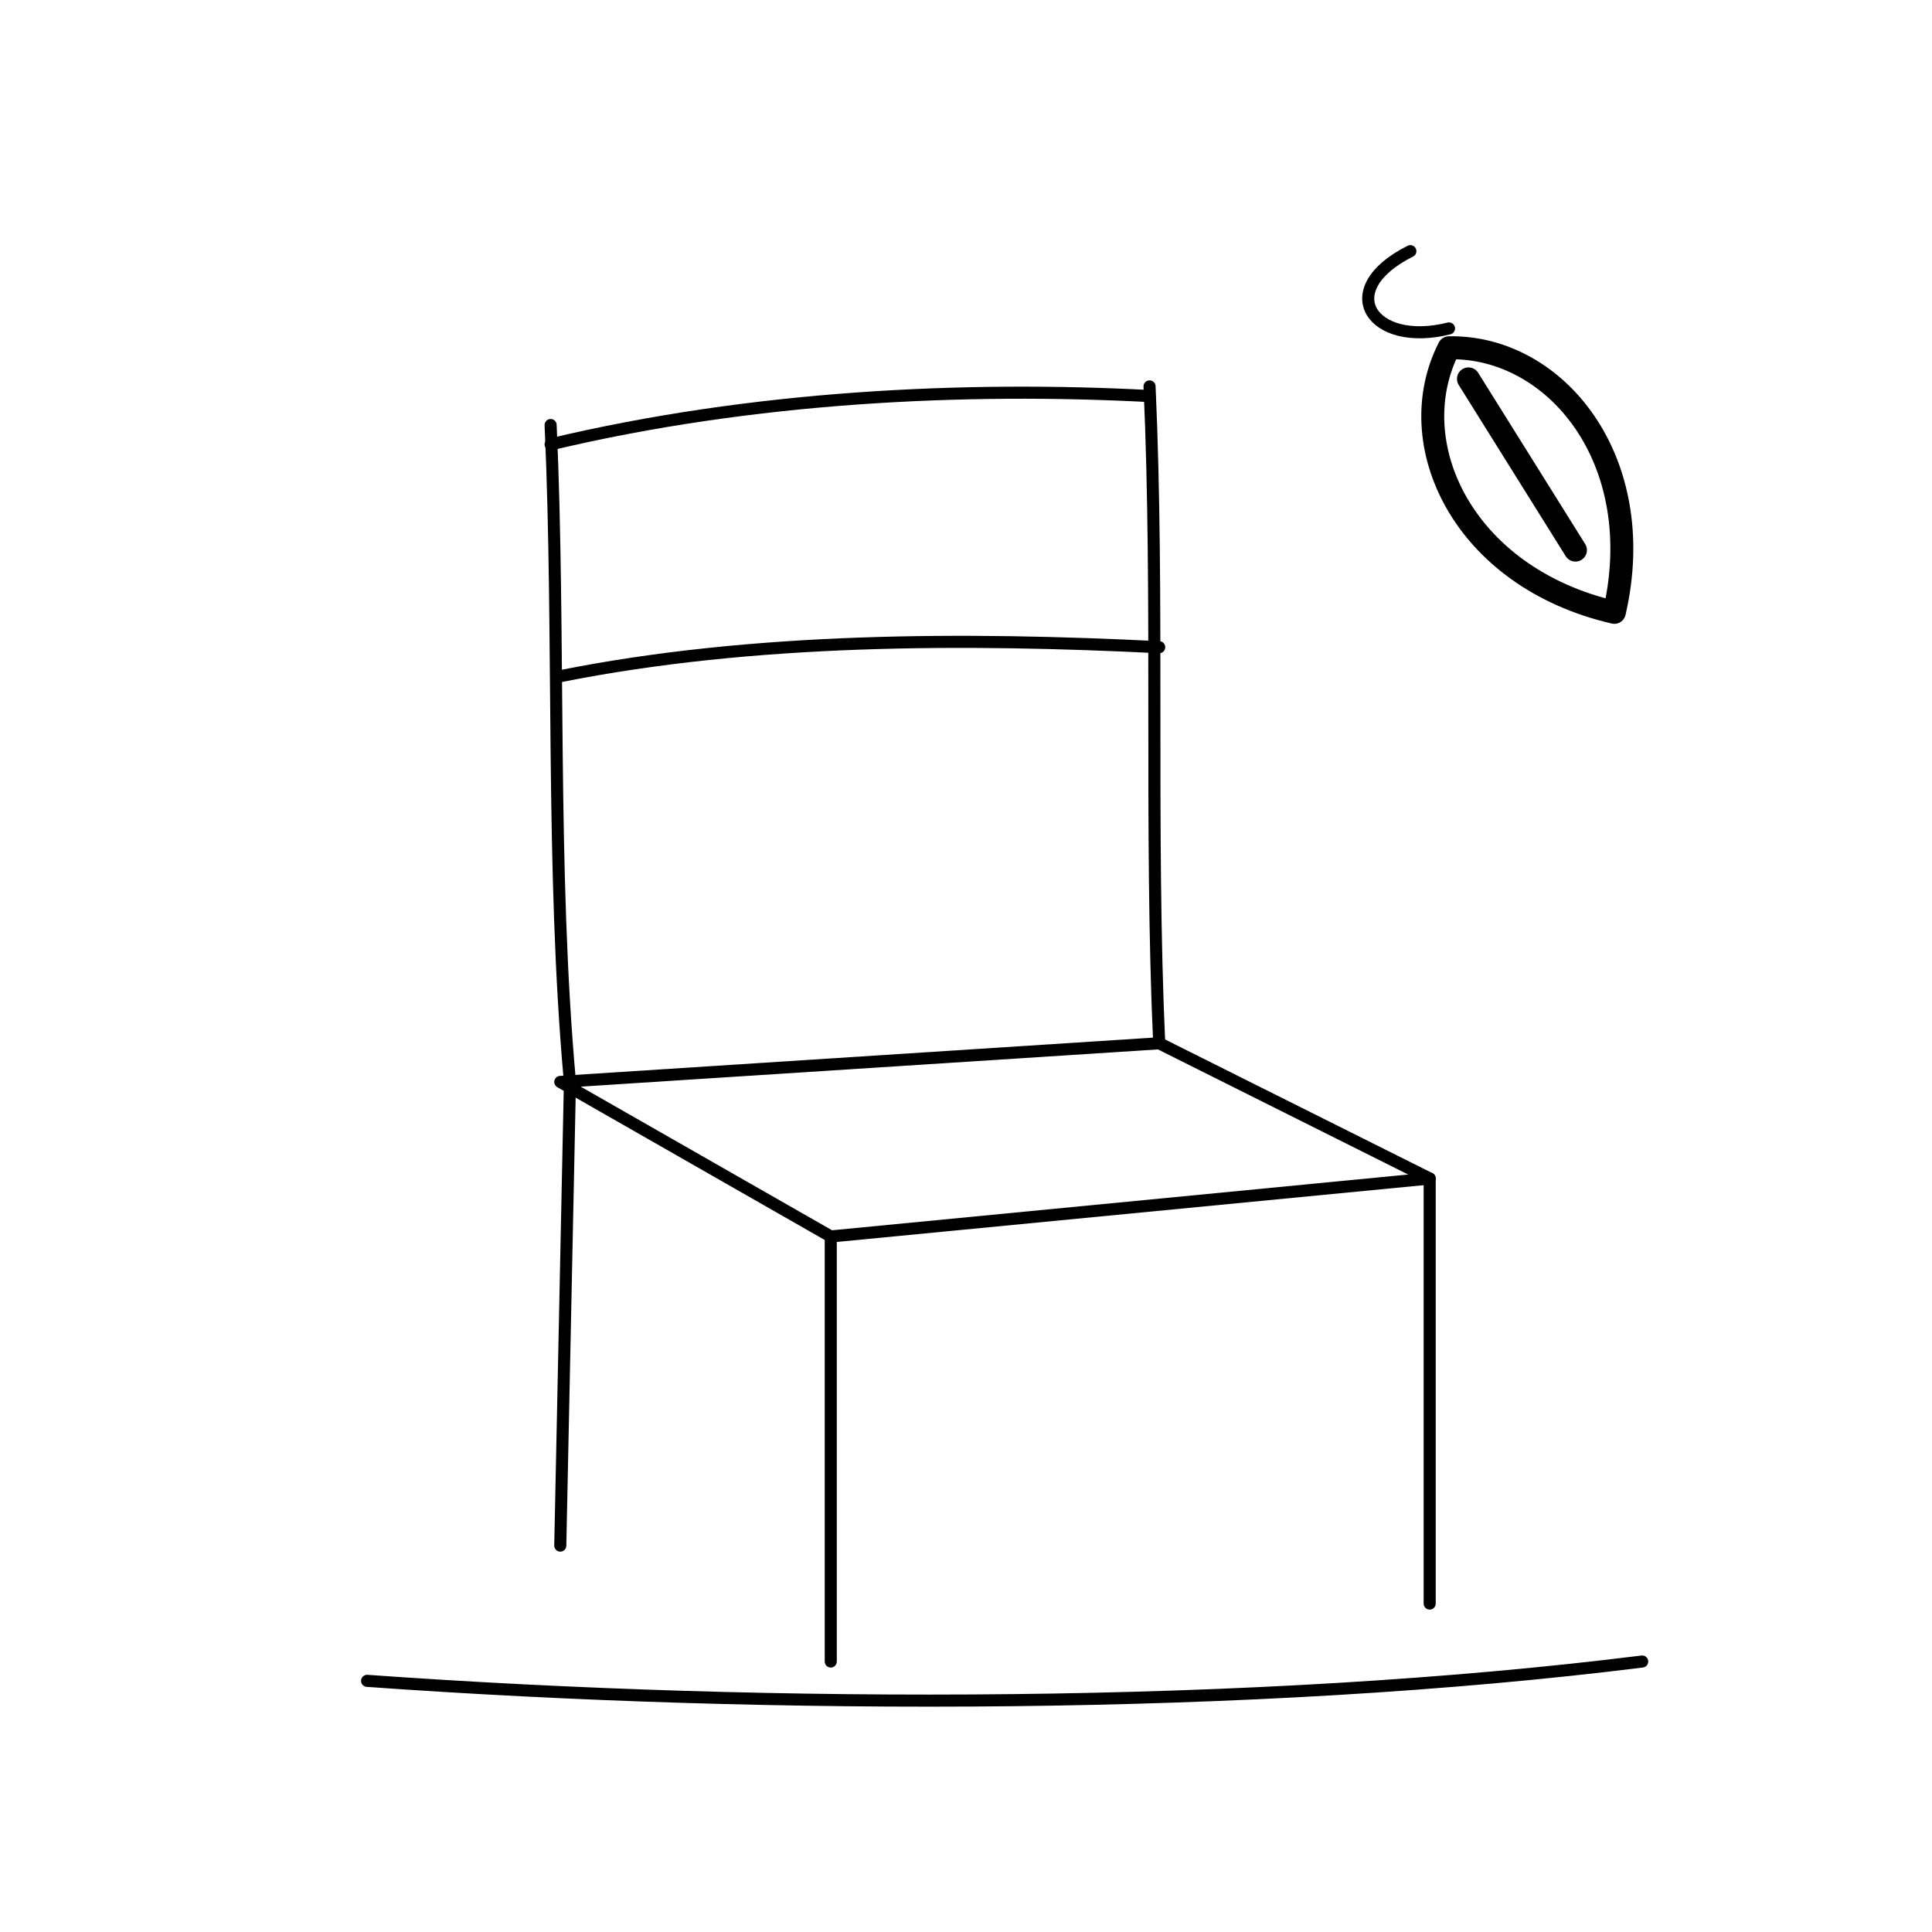
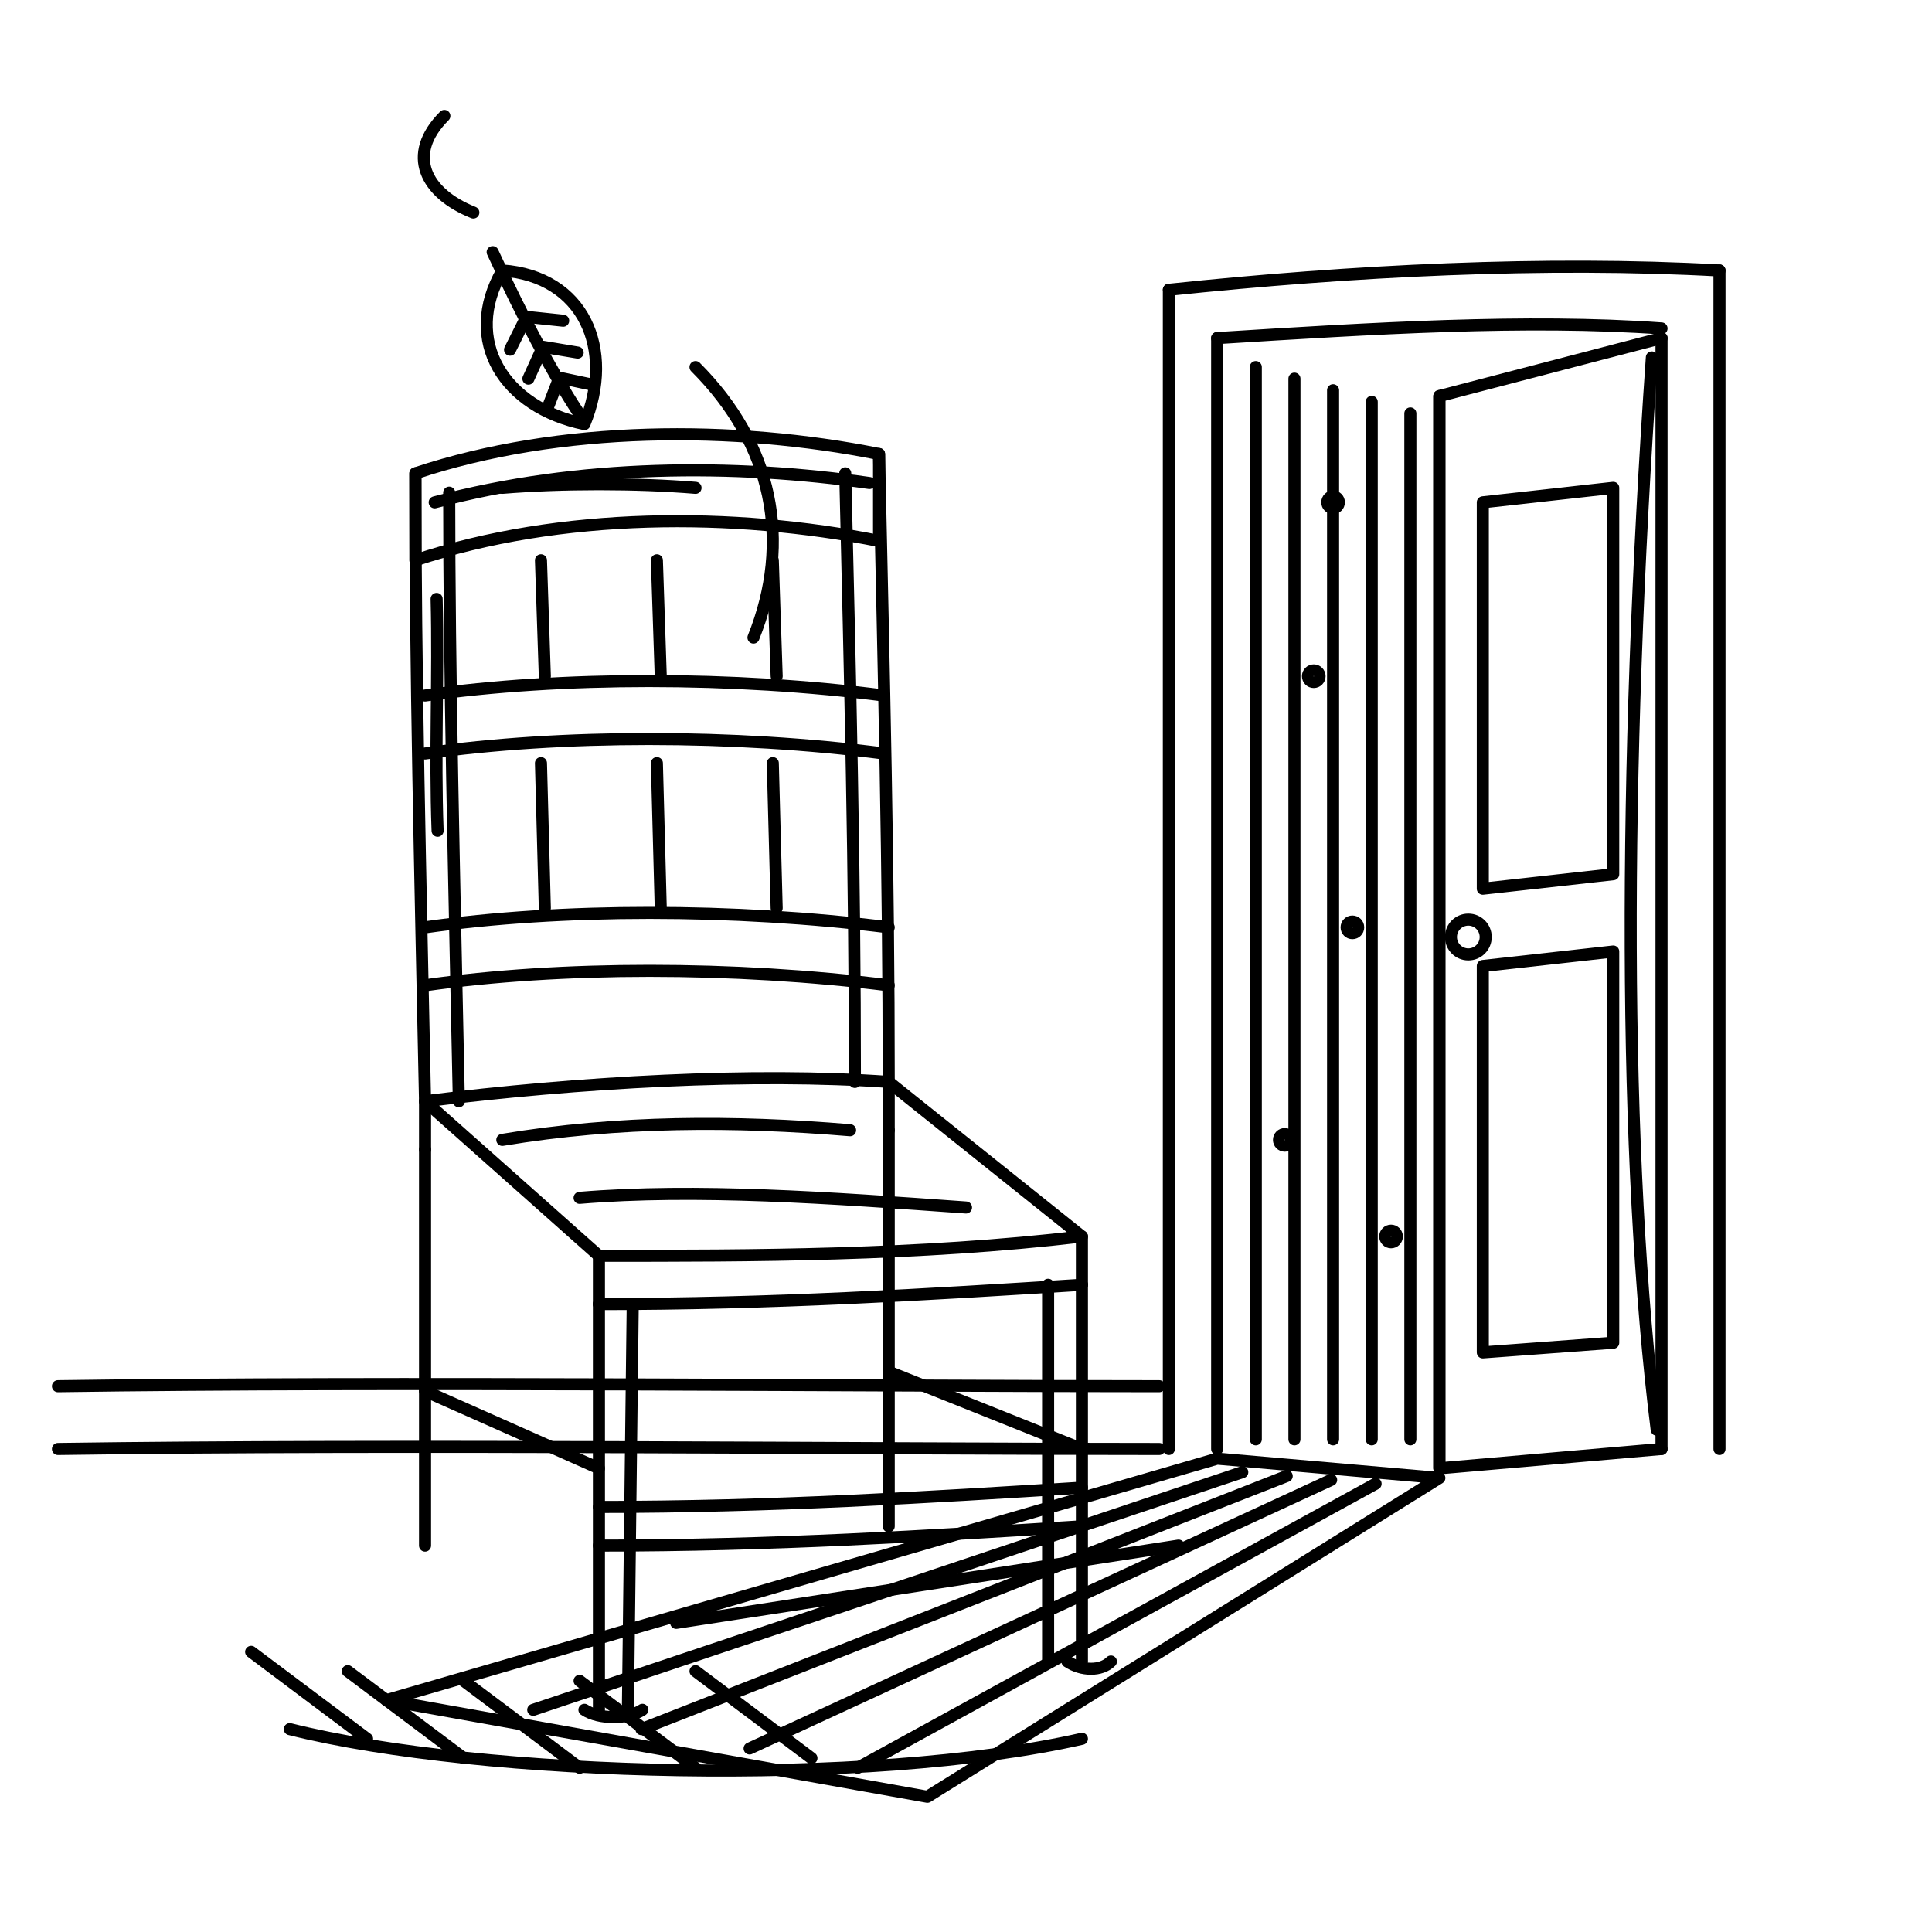
<svg xmlns="http://www.w3.org/2000/svg" viewBox="0 0 200 200" fill="none" stroke="currentColor" stroke-width="1.25" stroke-linecap="round" stroke-linejoin="round">
-   <path d="M58 112L120 108L148 122L86 128Z" pathLength="1" />
-   <path d="M59 112C57 90 58 66 57 44M120 108C119 86 120 62 119 40" pathLength="1" />
-   <path d="M57 46C78 41 100 40 119 41M58 70C78 66 100 66 120 67" pathLength="1" />
-   <path d="M86 128L86 172M148 122L148 166M59 112L58 160" pathLength="1" />
-   <path d="M38 174C80 177 130 177 170 172" pathLength="1" />
-   <path class="accent" d="M0 0C3 -5 11 -6 17 0C11 6 3 5 0 0M2 0L13 0" pathLength="1" transform="translate(150 36) rotate(58) scale(1.9)" />
-   <path class="accent" d="M146 26C138 30 142 36 150 34" pathLength="1" />
+   <path class="soft" pathLength="1" d="M6 150C40 149.5 90 150 120 150" />
+   <path class="soft fine" pathLength="1" d="M6 143.5C40 143 90 143.5 120 143.5" />
+   <path class="soft fine" pathLength="1" d="M122 160L70 168" />
+   <path pathLength="1" d="M121 30L121 150M178 28L178 150" />
+   <path pathLength="1" d="M121 30C140 28 160 27 178 28" />
+   <path class="fine" pathLength="1" d="M126 35L126 150M172 35L172 150" />
+   <path class="fine" pathLength="1" d="M126 35C142 34 158 33 172 34" />
+   <path class="accent fine" pathLength="1" d="M130 38L130 149" />
+   <path class="accent fine" pathLength="1" d="M134 39.2L134 149" />
+   <path class="accent fine" pathLength="1" d="M138 40.4L138 149" />
+   <path class="accent fine" pathLength="1" d="M142 41.6L142 149" />
+   <path class="accent fine" pathLength="1" d="M146 42.8L146 149" />
+   <path pathLength="1" d="M172 35L149 41L149 152L172 150" />
+   <path pathLength="1" d="M149 41L149 152" />
+   <path class="fine" pathLength="1" d="M153.5 52L153.5 92L167 90.5L167 50.5Z" />
+   <path class="fine" pathLength="1" d="M153.5 100L153.5 140L167 139L167 98.5Z" />
+   <circle pathLength="1" cx="152" cy="97" r="1.8" />
+   <path class="fine soft" pathLength="1" d="M171 37C168 80 168 120 171.5 148" />
+   <path class="accent fine" pathLength="1" d="M126 151L149 153L96 186L40 176Z" />
+   <path class="accent fine" pathLength="1" d="M128.6 152.4L55.2 177" />
+   <path class="accent fine" pathLength="1" d="M133.2 152.8L66.4 179" />
+   <path class="accent fine" pathLength="1" d="M137.8 153.2L77.6 181" />
+   <path class="accent fine" pathLength="1" d="M142.4 153.6L88.8 183" />
+   <path pathLength="1" d="M44 114C60 112 78 111 92 112L112 128C95 130 78 130 62 130Z" />
+   <path pathLength="1" d="M62 130L62 135M112 128L112 133" />
+   <path pathLength="1" d="M62 135C80 135 96 134 112 133" />
+   <path class="fine" pathLength="1" d="M44 114L44 119M92 112L92 117" />
+   <path pathLength="1" d="M44 114C43.5 90 43 70 43 49" />
+   <path pathLength="1" d="M92 112C92 90 91.5 70 91 47" />
+   <path class="fine" pathLength="1" d="M47.5 114C47 90 46.5 70 46.5 51" />
+   <path class="fine" pathLength="1" d="M88.5 112C88.5 90 88 70 87.5 49" />
+   <path pathLength="1" d="M43 49C58 44 76 44 91 47C91 53 91 55 91 56C76 53 58 53 43 58Z" />
+   <path class="fine" pathLength="1" d="M45 52C60 48 76 48 90 50" />
+   <path pathLength="1" d="M44 72C58 70 76 70 91.5 72" />
+   <path class="fine" pathLength="1" d="M44 78C58 76 76 76 91.5 78" />
+   <path pathLength="1" d="M44 96C58 94 76 94 92 96" />
+   <path class="fine" pathLength="1" d="M44 102C58 100 76 100 92 102" />
+   <path class="fine soft" pathLength="1" d="M56 58L56.4 70" />
+   <path class="fine soft" pathLength="1" d="M56 79L56.4 94" />
+   <path class="fine soft" pathLength="1" d="M68 58L68.4 70" />
+   <path class="fine soft" pathLength="1" d="M68 79L68.4 94" />
+   <path class="fine soft" pathLength="1" d="M80 58L80.4 70" />
+   <path class="fine soft" pathLength="1" d="M80 79L80.4 94" />
+   <path class="fine soft" pathLength="1" d="M52 50.5C58 50 66 50 72 50.5" />
+   <path class="fine soft" pathLength="1" d="M45.2 62C45.4 70 45 78 45.3 86" />
+   <path pathLength="1" d="M62 135L62 177" />
+   <path class="fine" pathLength="1" d="M65.5 135L65 177" />
+   <path pathLength="1" d="M112 133L112 172" />
+   <path class="fine soft" pathLength="1" d="M108.5 133L108.5 172" />
+   <path pathLength="1" d="M44 119L44 160" />
+   <path class="soft" pathLength="1" d="M92 117L92 158" />
+   <path pathLength="1" d="M62 156C80 156 96 155 112 154" />
+   <path class="fine" pathLength="1" d="M62 160C80 160 96 159 112 158" />
+   <path pathLength="1" d="M62 152L44 144" />
+   <path class="soft" pathLength="1" d="M112 150L92 142" />
+   <path class="fine" pathLength="1" d="M60.5 177C62 178 65 178 66.5 177" />
+   <path class="fine" pathLength="1" d="M110.5 172C112 173 114 173 115 172" />
+   <path class="fine soft" pathLength="1" d="M52 118C64 116 76 116 88 117" />
+   <path class="fine soft" pathLength="1" d="M60 124C72 123 86 124 100 125" />
+   <path class="soft" pathLength="1" d="M30 179C50 184 90 185 112 180" />
+   <path class="soft fine" pathLength="1" d="M38 180L26 171" />
+   <path class="soft fine" pathLength="1" d="M48 182L36 173" />
+   <path class="soft fine" pathLength="1" d="M60 183L48 174" />
+   <path class="soft fine" pathLength="1" d="M72 183L60 174" />
+   <path class="soft fine" pathLength="1" d="M84 182L72 173" />
+   <path class="accent" pathLength="1" d="M52 28C60.4 28.6 63.7 36.1 60.5 43.9C52.2 42.2 47.8 35.3 52 28" />
+   <path class="accent fine" pathLength="1" d="M51 26.1Q55.7 36.3 59.8 42.6" />
+   <path class="accent fine" pathLength="1" d="M54.5 32.8L58.3 33.2M54.5 32.8L52.8 36.2M56.2 35.9L59.8 36.5M56.2 35.9L54.7 39.2M57.9 39.1L61.2 39.8M57.9 39.1L56.7 42.2" />
+   <path class="accent fine" pathLength="1" d="M46 12C42 16 44 20 49 22" />
+   <path class="soft fine" pathLength="1" d="M72 38C80 46 82 56 78 66" />
+   <circle class="accent" pathLength="1" cx="136" cy="70" r="0.6" />
+   <circle class="accent" pathLength="1" cx="140" cy="96" r="0.6" />
+   <circle class="accent" pathLength="1" cx="133" cy="118" r="0.6" />
+   <circle class="accent" pathLength="1" cx="144" cy="128" r="0.6" />
+   <circle class="accent" pathLength="1" cx="138" cy="52" r="0.6" />
</svg>
